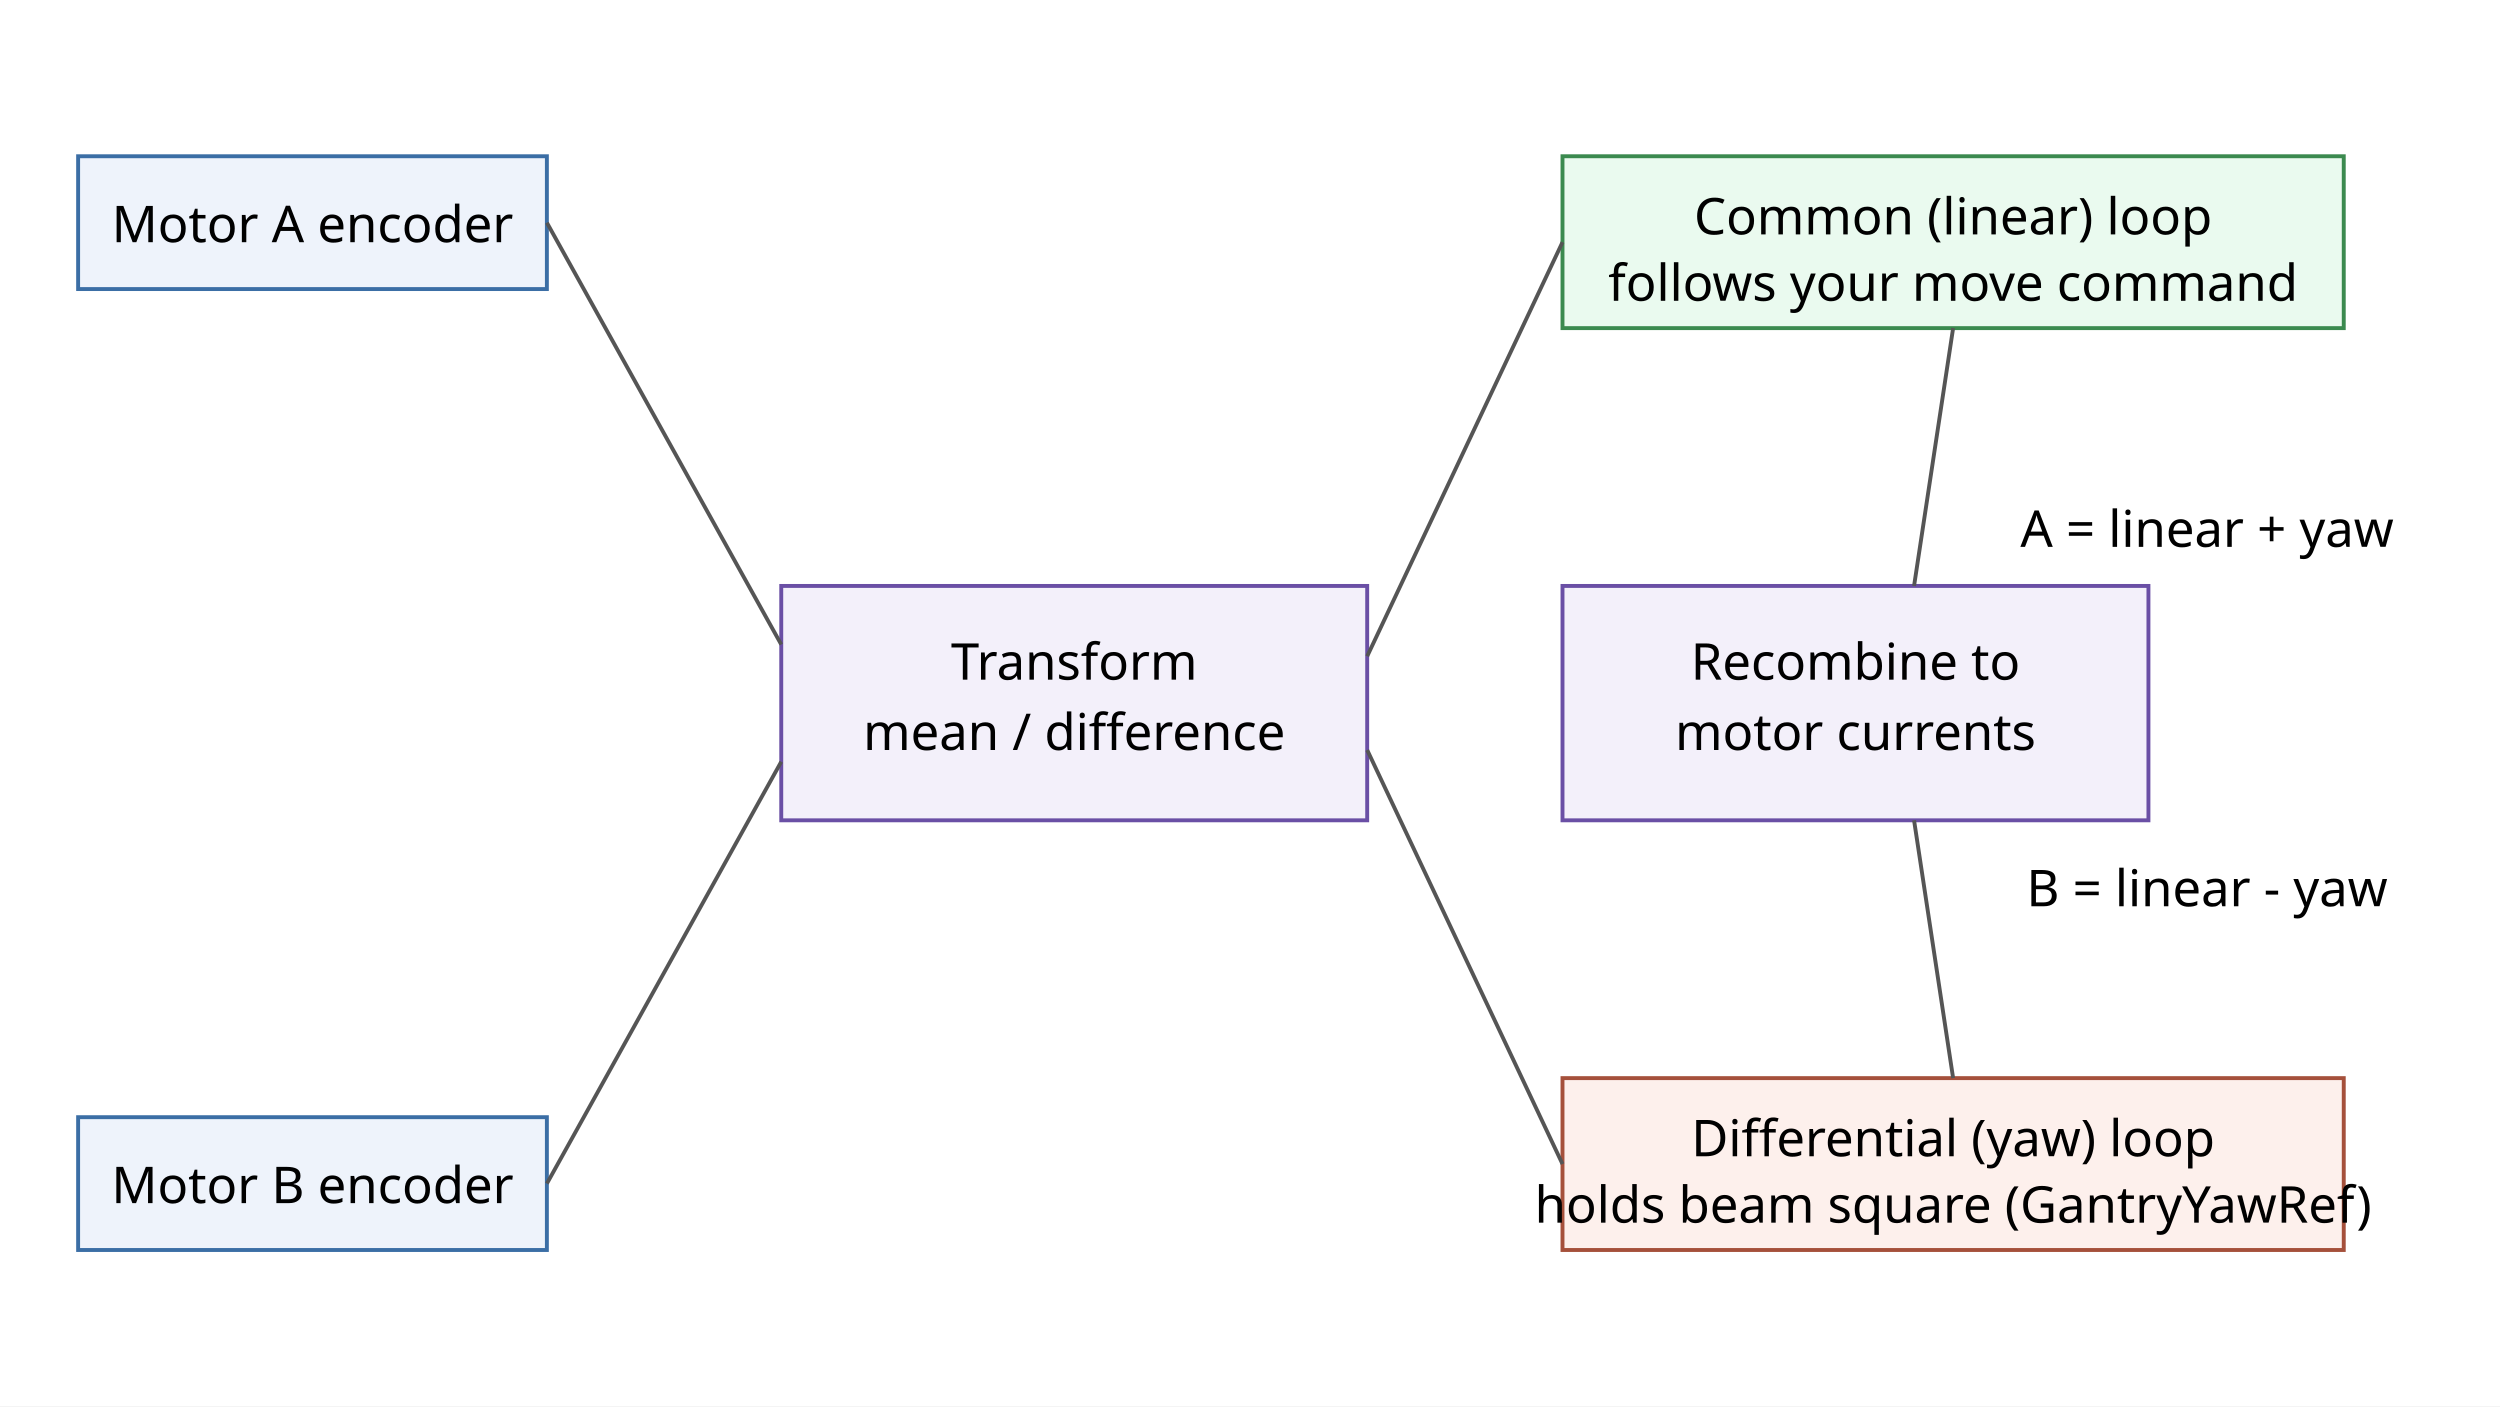
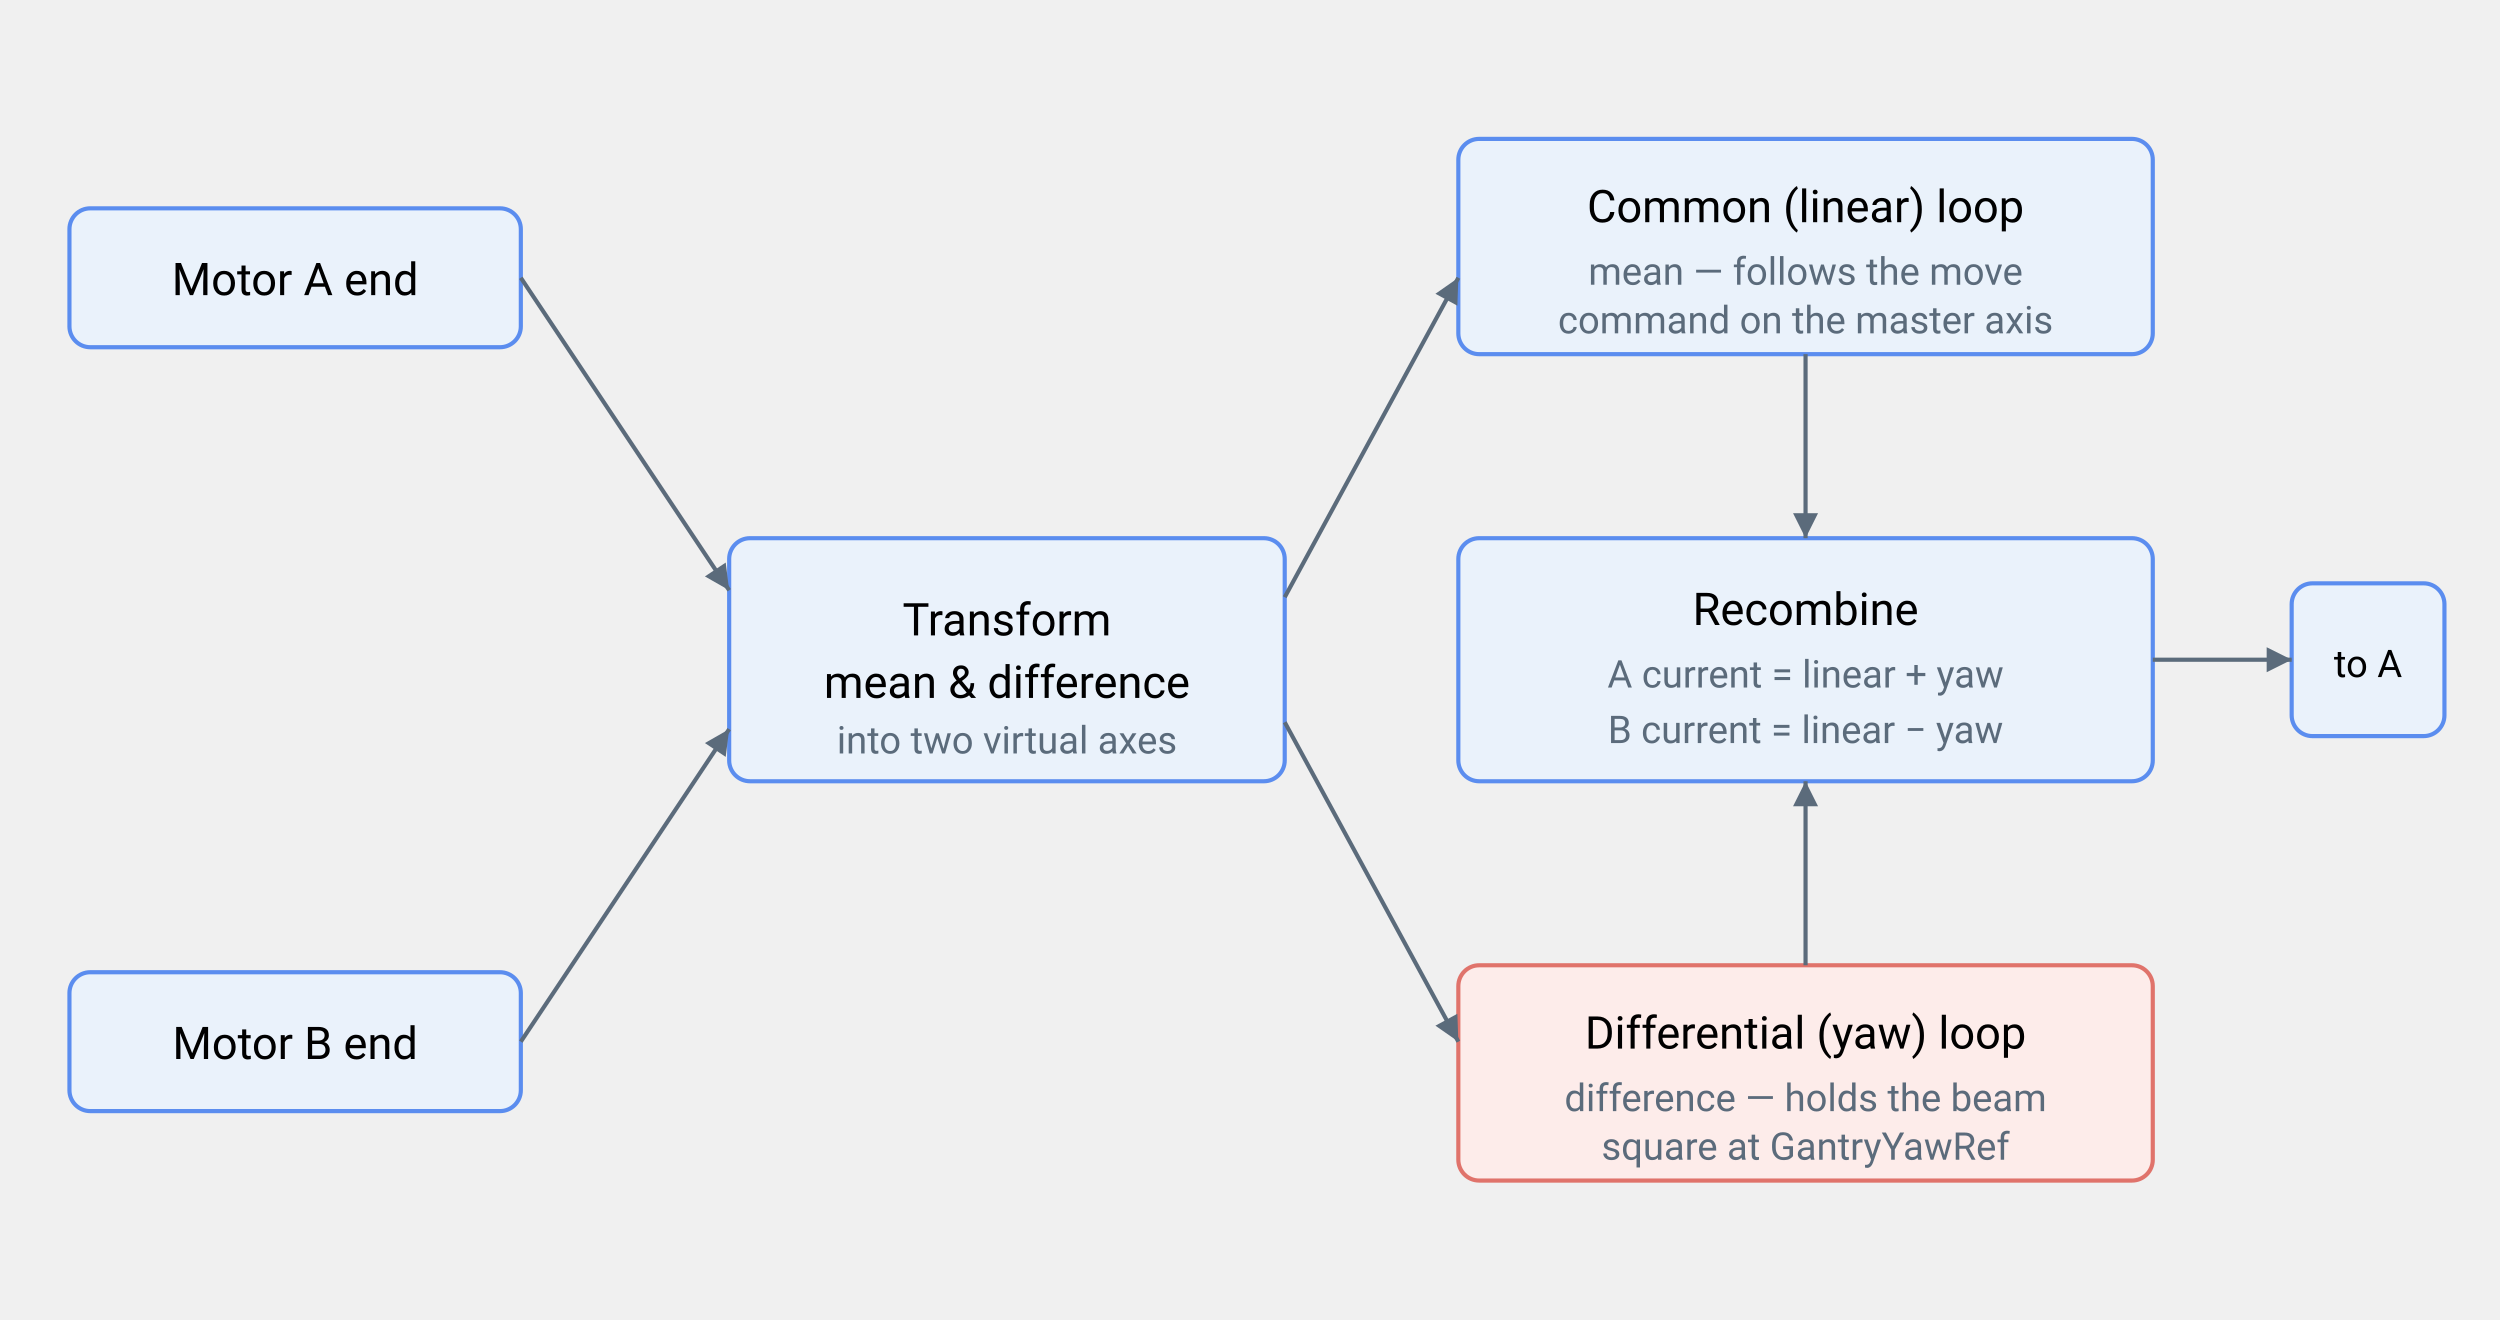
- <svg xmlns="http://www.w3.org/2000/svg" width="640" height="360" viewBox="0 0 640 360" font-family="sans-serif" font-size="13">
-   <rect x="0" y="0" width="640" height="360" fill="#ffffff" />
-   <rect x="20" y="40" width="120" height="34" fill="#eef3fb" stroke="#3b6ea5" />
-   <text x="80" y="62" text-anchor="middle">Motor A encoder</text>
-   <rect x="20" y="286" width="120" height="34" fill="#eef3fb" stroke="#3b6ea5" />
-   <text x="80" y="308" text-anchor="middle">Motor B encoder</text>
-   <rect x="200" y="150" width="150" height="60" fill="#f3f0fa" stroke="#6a4fa5" />
-   <text x="275" y="174" text-anchor="middle">Transform</text>
-   <text x="275" y="192" text-anchor="middle">mean / difference</text>
-   <line x1="140" y1="57" x2="200" y2="165" stroke="#555" />
-   <line x1="140" y1="303" x2="200" y2="195" stroke="#555" />
-   <rect x="400" y="40" width="200" height="44" fill="#eafaef" stroke="#3b8a4f" />
-   <text x="500" y="60" text-anchor="middle">Common (linear) loop</text>
-   <text x="500" y="77" text-anchor="middle">follows your move command</text>
-   <rect x="400" y="276" width="200" height="44" fill="#fdf0ec" stroke="#a5503b" />
-   <text x="500" y="296" text-anchor="middle">Differential (yaw) loop</text>
-   <text x="500" y="313" text-anchor="middle">holds beam square (GantryYawRef)</text>
-   <line x1="350" y1="168" x2="400" y2="62" stroke="#555" />
-   <line x1="350" y1="192" x2="400" y2="298" stroke="#555" />
-   <rect x="400" y="150" width="150" height="60" fill="#f3f0fa" stroke="#6a4fa5" />
-   <text x="475" y="174" text-anchor="middle">Recombine to</text>
-   <text x="475" y="192" text-anchor="middle">motor currents</text>
-   <line x1="500" y1="84" x2="490" y2="150" stroke="#555" />
-   <line x1="500" y1="276" x2="490" y2="210" stroke="#555" />
-   <text x="565" y="140" text-anchor="middle">A = linear + yaw</text>
-   <text x="565" y="232" text-anchor="middle">B = linear - yaw</text>
+ <svg xmlns="http://www.w3.org/2000/svg" width="720" height="380" viewBox="0 0 720 380" font-family="-apple-system,Segoe UI,Roboto,sans-serif" font-size="13">
+   <defs>
+     <marker id="arrow" markerWidth="8" markerHeight="8" refX="6" refY="3" orient="auto">
+       <path d="M0,0 L6,3 L0,6 Z" fill="#5b6b7b" />
+     </marker>
+   </defs>
+   <rect x="20" y="60" width="130" height="40" rx="6" fill="#eaf2fb" stroke="#5b8def" stroke-width="1.2" />
+   <text x="85" y="85" text-anchor="middle">Motor A end</text>
+   <rect x="20" y="280" width="130" height="40" rx="6" fill="#eaf2fb" stroke="#5b8def" stroke-width="1.2" />
+   <text x="85" y="305" text-anchor="middle">Motor B end</text>
+   <rect x="210" y="155" width="160" height="70" rx="6" fill="#eaf2fb" stroke="#5b8def" stroke-width="1.2" />
+   <text x="290" y="183" text-anchor="middle">Transform</text>
+   <text x="290" y="201" text-anchor="middle">mean &amp; difference</text>
+   <text x="290" y="217" text-anchor="middle" fill="#5b6b7b" font-size="11">into two virtual axes</text>
+   <line x1="150" y1="80" x2="210" y2="170" stroke="#5b6b7b" stroke-width="1.2" marker-end="url(#arrow)" />
+   <line x1="150" y1="300" x2="210" y2="210" stroke="#5b6b7b" stroke-width="1.2" marker-end="url(#arrow)" />
+   <rect x="420" y="40" width="200" height="62" rx="6" fill="#eaf2fb" stroke="#5b8def" stroke-width="1.2" />
+   <text x="520" y="64" text-anchor="middle">Common (linear) loop</text>
+   <text x="520" y="82" text-anchor="middle" fill="#5b6b7b" font-size="11">mean — follows the move</text>
+   <text x="520" y="96" text-anchor="middle" fill="#5b6b7b" font-size="11">command on the master axis</text>
+   <rect x="420" y="278" width="200" height="62" rx="6" fill="#fdecea" stroke="#e0736b" stroke-width="1.2" />
+   <text x="520" y="302" text-anchor="middle">Differential (yaw) loop</text>
+   <text x="520" y="320" text-anchor="middle" fill="#5b6b7b" font-size="11">difference — holds the beam</text>
+   <text x="520" y="334" text-anchor="middle" fill="#5b6b7b" font-size="11">square at GantryYawRef</text>
+   <line x1="370" y1="172" x2="420" y2="80" stroke="#5b6b7b" stroke-width="1.2" marker-end="url(#arrow)" />
+   <line x1="370" y1="208" x2="420" y2="300" stroke="#5b6b7b" stroke-width="1.2" marker-end="url(#arrow)" />
+   <rect x="420" y="155" width="200" height="70" rx="6" fill="#eaf2fb" stroke="#5b8def" stroke-width="1.2" />
+   <text x="520" y="180" text-anchor="middle">Recombine</text>
+   <text x="520" y="198" text-anchor="middle" fill="#5b6b7b" font-size="11">A current = linear + yaw</text>
+   <text x="520" y="214" text-anchor="middle" fill="#5b6b7b" font-size="11">B current = linear − yaw</text>
+   <line x1="520" y1="102" x2="520" y2="155" stroke="#5b6b7b" stroke-width="1.2" marker-end="url(#arrow)" />
+   <line x1="520" y1="278" x2="520" y2="225" stroke="#5b6b7b" stroke-width="1.2" marker-end="url(#arrow)" />
+   <rect x="660" y="168" width="44" height="44" rx="6" fill="#eaf2fb" stroke="#5b8def" stroke-width="1.2" />
+   <text x="682" y="195" text-anchor="middle" font-size="11">to A</text>
+   <line x1="620" y1="190" x2="660" y2="190" stroke="#5b6b7b" stroke-width="1.2" marker-end="url(#arrow)" />
</svg>
